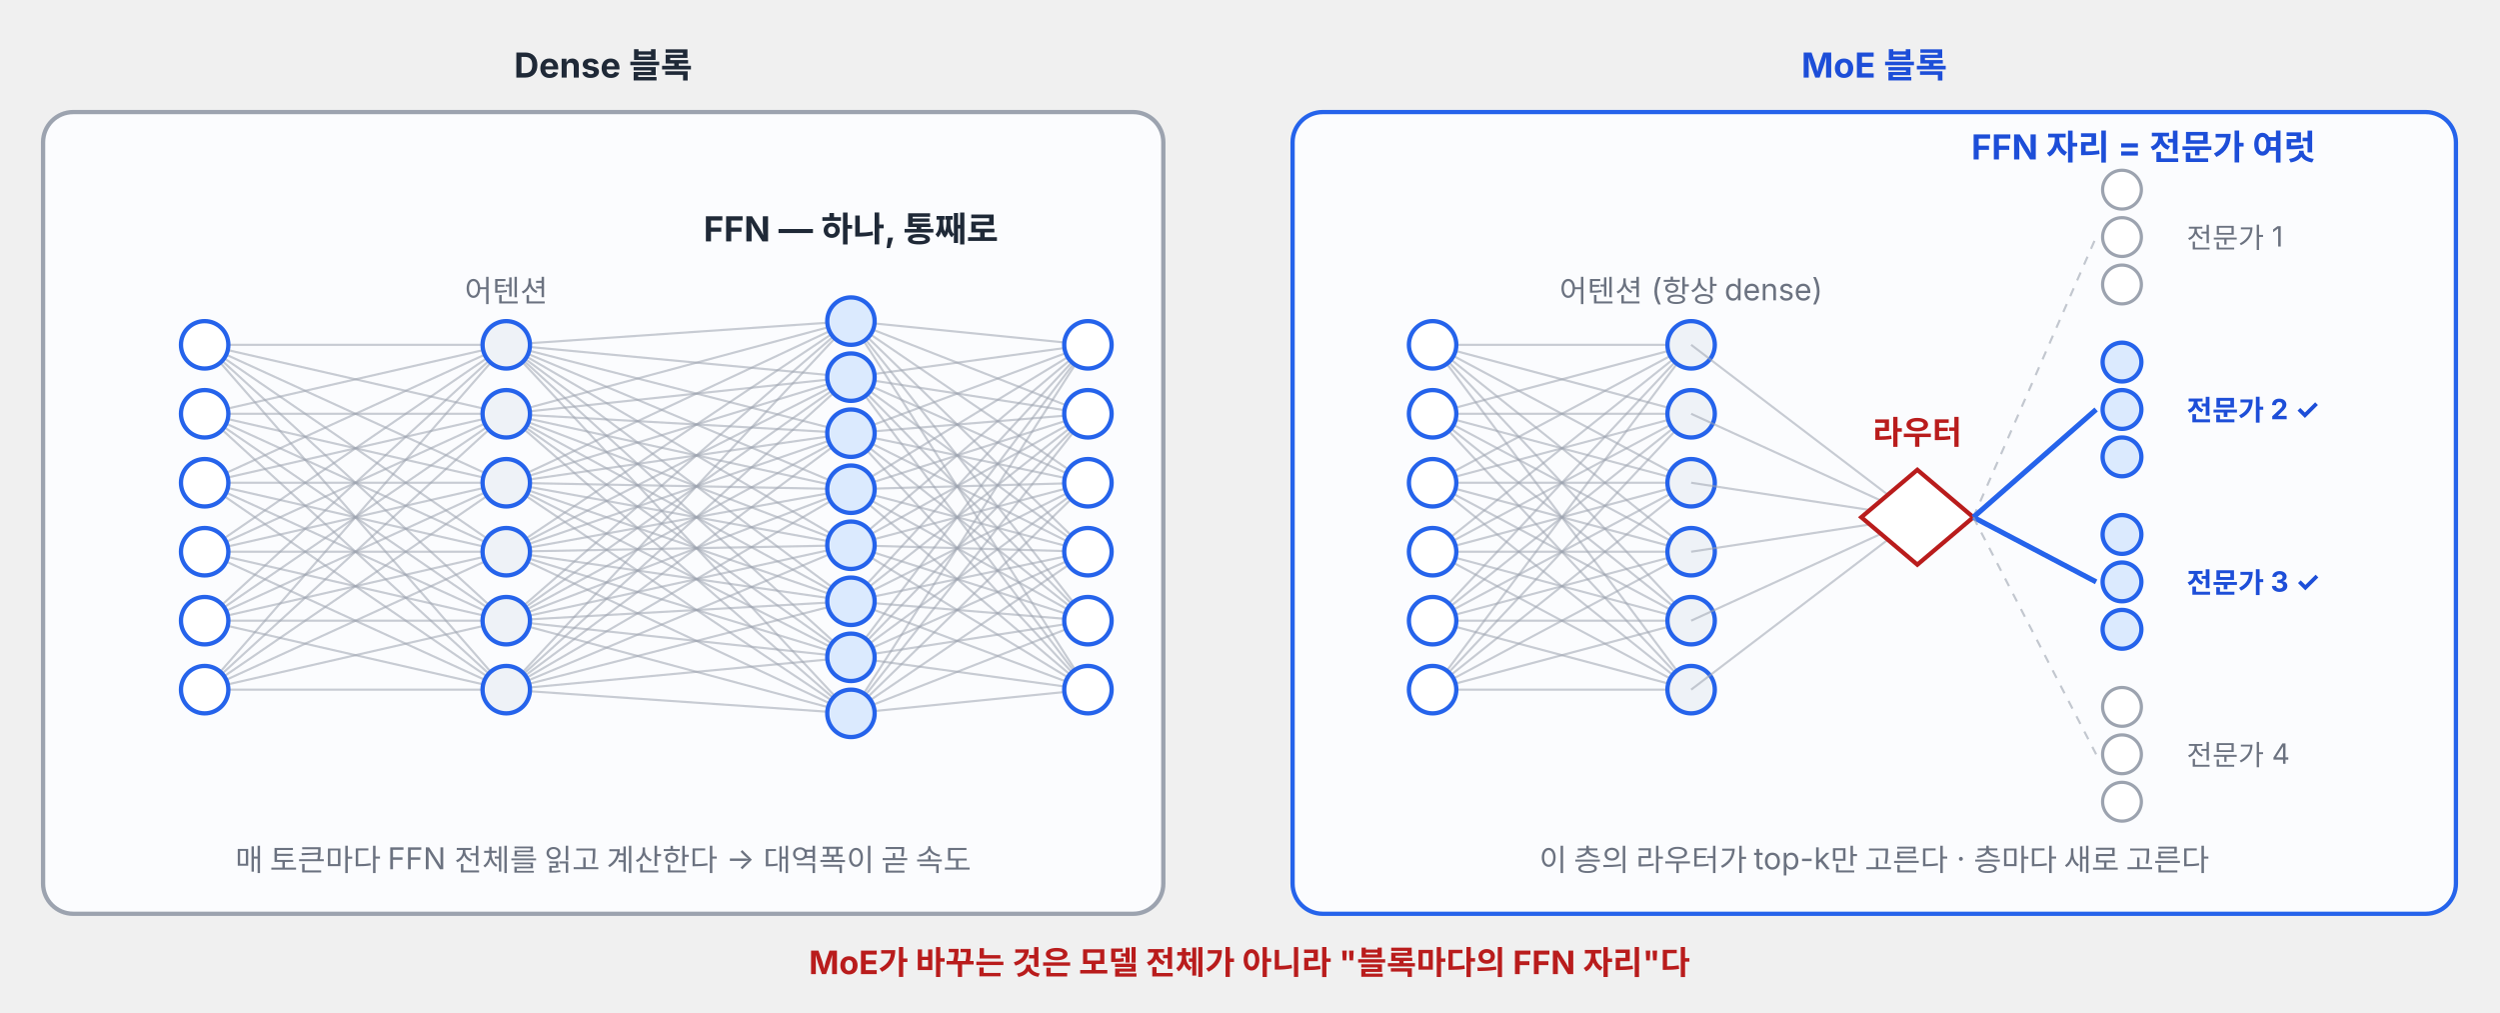
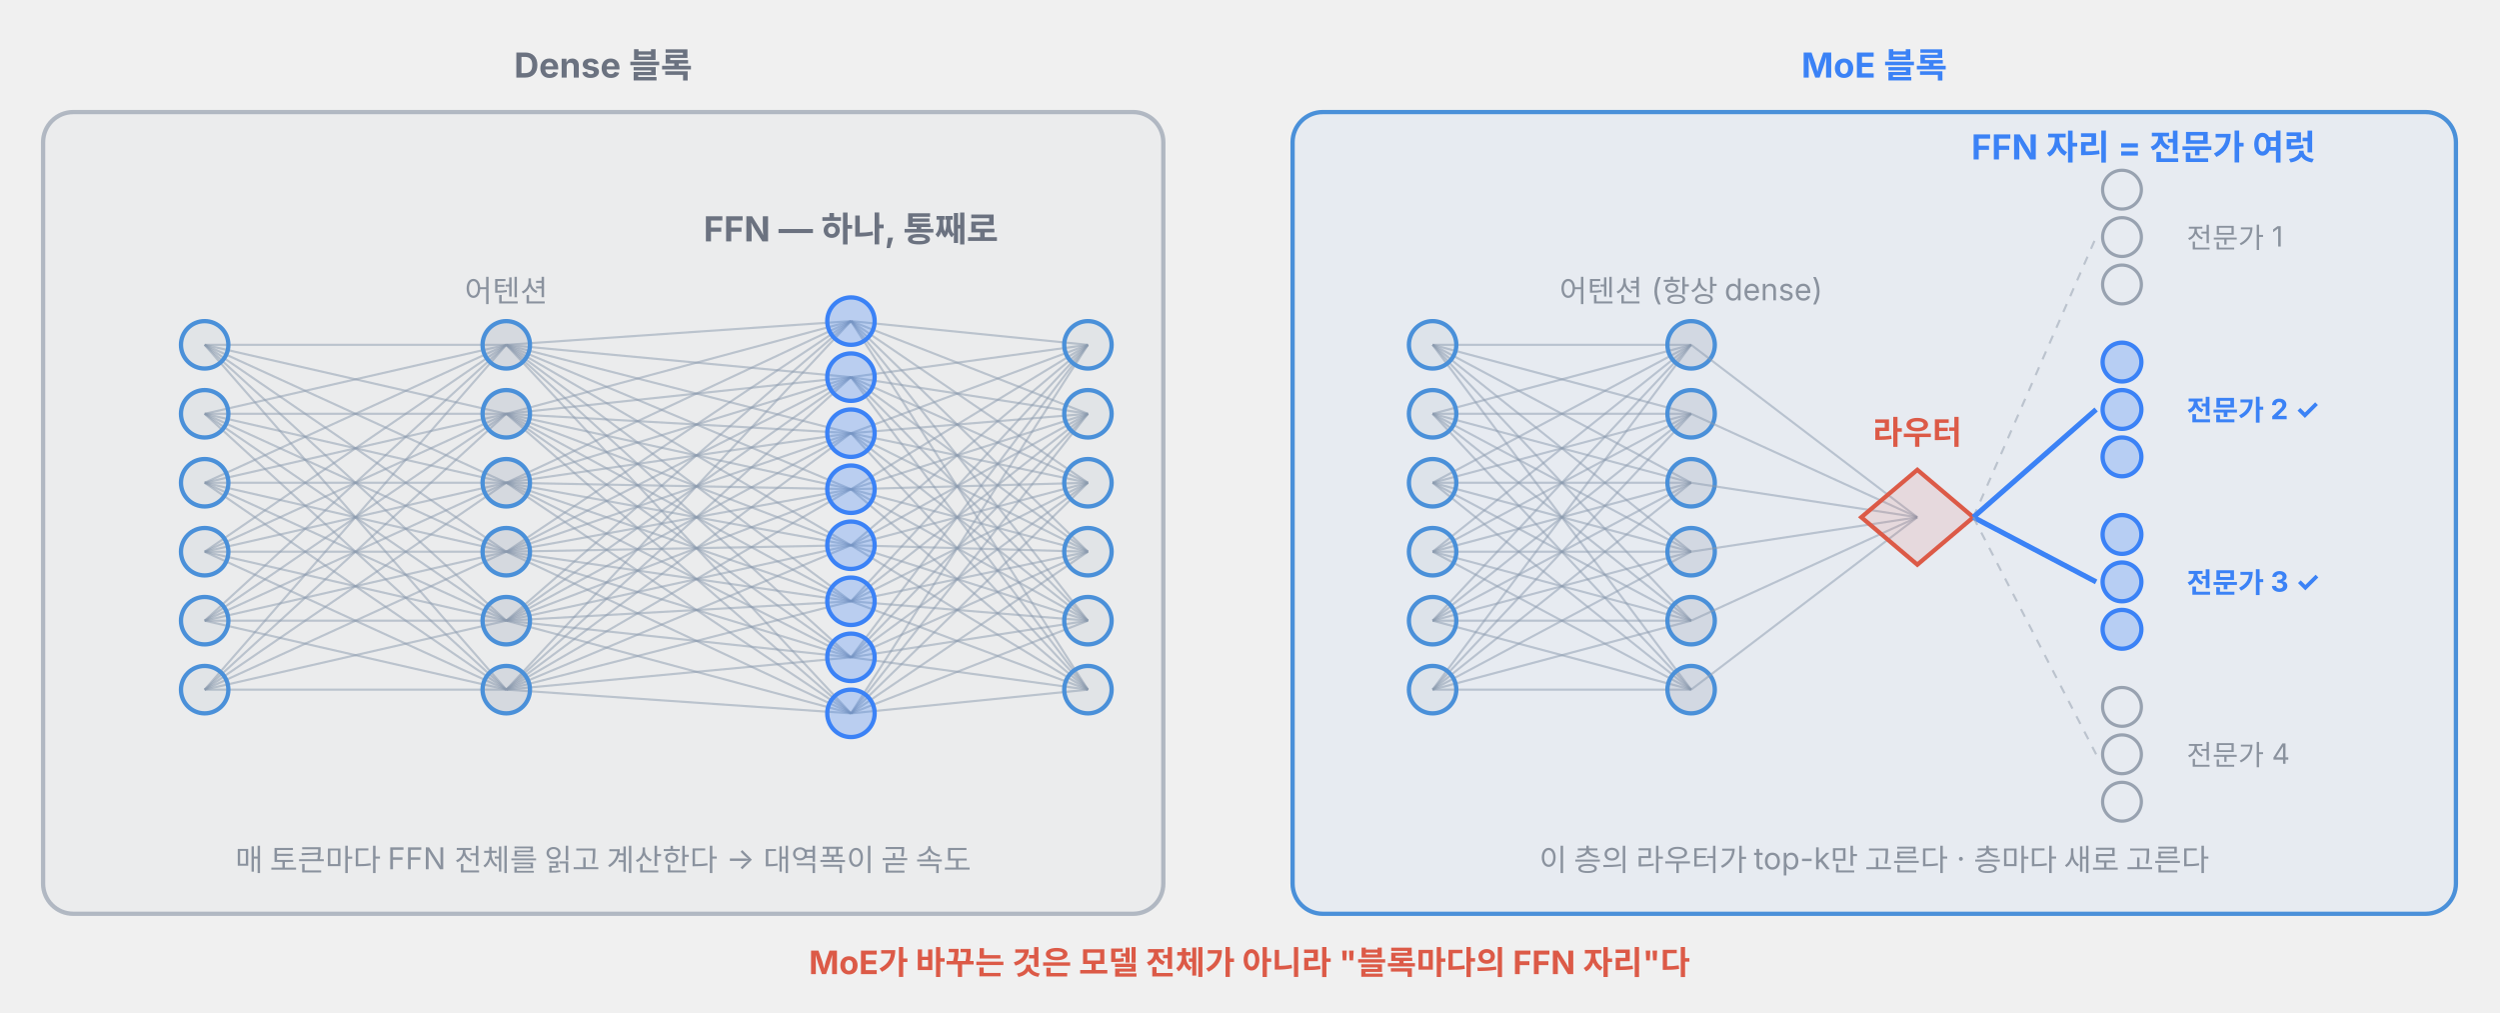
<svg xmlns="http://www.w3.org/2000/svg" viewBox="0 0 1160 470" width="1160" height="470" role="img" aria-label="LLM 층 구조 도해">
  <style>
-     :root { color-scheme: light dark; }
    text   { font-family: system-ui,-apple-system,'Apple SD Gothic Neo','Noto Sans KR',sans-serif; }
-     .lbl   { fill: #1f2937; font-size: 15px; text-anchor: middle; }
-     .lblb  { fill: #1f2937; font-size: 16px; font-weight: 700; text-anchor: middle; }
-     .mut   { fill: #6b7280; font-size: 14px; text-anchor: middle; }
-     .accent{ fill: #1d4ed8; font-size: 16px; font-weight: 700; text-anchor: middle; }
-     .warn  { fill: #b91c1c; font-size: 15px; font-weight: 700; text-anchor: middle; }
-     .tag   { fill: #6b7280; font-size: 13px; }
-     .tagOn { fill: #1d4ed8; font-size: 13px; font-weight: 700; }
-     .node  { fill: #ffffff; stroke: #2563eb; stroke-width: 2; }
-     .nodeQ { fill: #eef2f7; stroke: #2563eb; stroke-width: 2; }
-     .nodeA { fill: #dbeafe; stroke: #2563eb; stroke-width: 2; }
-     .nodeOff { fill: #ffffff; stroke: #9ca3af; stroke-width: 1.5; }
-     .wire  { stroke: #9ca3af; stroke-width: 1; opacity: .55; }
-     .wireD { stroke: #9ca3af; stroke-width: 1; opacity: .4; stroke-dasharray: 4 4; }
-     .wireOn{ stroke: #2563eb; stroke-width: 2.4; }
-     .wireOff{ stroke: #9ca3af; stroke-width: 1; opacity: .6; stroke-dasharray: 4 4; }
-     .panel { fill: #f5f8fd; stroke: #bfd3ee; stroke-width: 2; }
-     .panel2{ fill: #fbfcfe; stroke: #9ca3af; stroke-width: 2; }
-     .panel3{ fill: #fbfcfe; stroke: #2563eb; stroke-width: 2; }
-     .router{ fill: #ffffff; stroke: #b91c1c; stroke-width: 2; }
-     .flow  { stroke: #b91c1c; stroke-width: 2; opacity: .85; fill: none; }
-     @media (prefers-color-scheme: dark) {
-       .lbl, .lblb { fill: #e5e7eb; }
-       .mut, .tag  { fill: #9ca3af; }
-       .accent, .tagOn { fill: #93c5fd; }
-       .warn  { fill: #fca5a5; }
-       .node  { fill: #111827; stroke: #60a5fa; }
-       .nodeQ { fill: #1f2937; stroke: #60a5fa; }
-       .nodeA { fill: #1e3a5f; stroke: #60a5fa; }
-       .nodeOff { fill: #111827; stroke: #6b7280; }
-       .wire, .wireD, .wireOff { stroke: #6b7280; }
-       .wireOn { stroke: #60a5fa; }
-       .panel  { fill: #111a27; stroke: #334155; }
-       .panel2 { fill: #0f1620; stroke: #4b5563; }
-       .panel3 { fill: #0f1620; stroke: #60a5fa; }
-       .router { fill: #111827; stroke: #fca5a5; }
-       .flow   { stroke: #fca5a5; }
-     }
+     .lbl   { fill: #6b7280; font-size: 15px; text-anchor: middle; }
+     .lblb  { fill: #6b7280; font-size: 16px; font-weight: 700; text-anchor: middle; }
+     .mut   { fill: #8a929e; font-size: 14px; text-anchor: middle; }
+     .accent{ fill: #3b82f6; font-size: 16px; font-weight: 700; text-anchor: middle; }
+     .warn  { fill: #dc5a47; font-size: 15px; font-weight: 700; text-anchor: middle; }
+     .tag   { fill: #8a929e; font-size: 13px; }
+     .tagOn { fill: #3b82f6; font-size: 13px; font-weight: 700; }
+     .node  { fill: #8a99ad; fill-opacity: .10; stroke: #4a90d9; stroke-width: 2; }
+     .nodeQ { fill: #8a99ad; fill-opacity: .22; stroke: #4a90d9; stroke-width: 2; }
+     .nodeA { fill: #3b82f6; fill-opacity: .28; stroke: #3b82f6; stroke-width: 2; }
+     .nodeOff { fill: none; stroke: #98a2b0; stroke-width: 1.5; }
+     .wire  { stroke: #8a99ad; stroke-width: 1; opacity: .5; }
+     .wireD { stroke: #8a99ad; stroke-width: 1; opacity: .38; stroke-dasharray: 4 4; }
+     .wireOn{ stroke: #3b82f6; stroke-width: 2.4; }
+     .wireOff{ stroke: #98a2b0; stroke-width: 1; opacity: .55; stroke-dasharray: 4 4; }
+     .panel { fill: #8a99ad; fill-opacity: .09; stroke: #8a99ad; stroke-opacity: .5; stroke-width: 2; }
+     .panel2{ fill: #8a99ad; fill-opacity: .05; stroke: #98a2b0; stroke-opacity: .7; stroke-width: 2; }
+     .panel3{ fill: #3b82f6; fill-opacity: .05; stroke: #4a90d9; stroke-width: 2; }
+     .router{ fill: #dc5a47; fill-opacity: .12; stroke: #dc5a47; stroke-width: 2; }
+     .flow  { stroke: #dc5a47; stroke-width: 2; opacity: .85; fill: none; }
</style>
  <rect x="20" y="52" width="520" height="372" rx="14" class="panel2" />
  <text x="280" y="36" class="lblb">Dense 블록</text>
  <text x="280" y="404" class="mut">매 토큰마다 FFN 전체를 읽고 계산한다 → 대역폭이 곧 속도</text>
  <line x1="95" y1="160.0" x2="235" y2="160.0" class="wire" />
  <line x1="95" y1="160.0" x2="235" y2="192.0" class="wire" />
  <line x1="95" y1="160.0" x2="235" y2="224.0" class="wire" />
  <line x1="95" y1="160.0" x2="235" y2="256.0" class="wire" />
  <line x1="95" y1="160.0" x2="235" y2="288.0" class="wire" />
  <line x1="95" y1="160.0" x2="235" y2="320.0" class="wire" />
  <line x1="95" y1="192.0" x2="235" y2="160.0" class="wire" />
  <line x1="95" y1="192.0" x2="235" y2="192.0" class="wire" />
  <line x1="95" y1="192.0" x2="235" y2="224.0" class="wire" />
  <line x1="95" y1="192.0" x2="235" y2="256.0" class="wire" />
  <line x1="95" y1="192.0" x2="235" y2="288.0" class="wire" />
  <line x1="95" y1="192.0" x2="235" y2="320.0" class="wire" />
  <line x1="95" y1="224.0" x2="235" y2="160.0" class="wire" />
  <line x1="95" y1="224.0" x2="235" y2="192.0" class="wire" />
  <line x1="95" y1="224.0" x2="235" y2="224.0" class="wire" />
  <line x1="95" y1="224.0" x2="235" y2="256.0" class="wire" />
  <line x1="95" y1="224.0" x2="235" y2="288.0" class="wire" />
  <line x1="95" y1="224.0" x2="235" y2="320.0" class="wire" />
  <line x1="95" y1="256.0" x2="235" y2="160.0" class="wire" />
  <line x1="95" y1="256.0" x2="235" y2="192.0" class="wire" />
  <line x1="95" y1="256.0" x2="235" y2="224.0" class="wire" />
  <line x1="95" y1="256.0" x2="235" y2="256.0" class="wire" />
  <line x1="95" y1="256.0" x2="235" y2="288.0" class="wire" />
  <line x1="95" y1="256.0" x2="235" y2="320.0" class="wire" />
  <line x1="95" y1="288.0" x2="235" y2="160.0" class="wire" />
  <line x1="95" y1="288.0" x2="235" y2="192.0" class="wire" />
  <line x1="95" y1="288.0" x2="235" y2="224.0" class="wire" />
  <line x1="95" y1="288.0" x2="235" y2="256.0" class="wire" />
  <line x1="95" y1="288.0" x2="235" y2="288.0" class="wire" />
  <line x1="95" y1="288.0" x2="235" y2="320.0" class="wire" />
  <line x1="95" y1="320.0" x2="235" y2="160.0" class="wire" />
  <line x1="95" y1="320.0" x2="235" y2="192.0" class="wire" />
  <line x1="95" y1="320.0" x2="235" y2="224.0" class="wire" />
  <line x1="95" y1="320.0" x2="235" y2="256.0" class="wire" />
  <line x1="95" y1="320.0" x2="235" y2="288.0" class="wire" />
  <line x1="95" y1="320.0" x2="235" y2="320.0" class="wire" />
  <line x1="235" y1="160.0" x2="395" y2="149.0" class="wire" />
  <line x1="235" y1="160.0" x2="395" y2="175.0" class="wire" />
  <line x1="235" y1="160.0" x2="395" y2="201.0" class="wire" />
  <line x1="235" y1="160.0" x2="395" y2="227.0" class="wire" />
  <line x1="235" y1="160.0" x2="395" y2="253.0" class="wire" />
  <line x1="235" y1="160.0" x2="395" y2="279.0" class="wire" />
  <line x1="235" y1="160.0" x2="395" y2="305.0" class="wire" />
  <line x1="235" y1="160.0" x2="395" y2="331.0" class="wire" />
  <line x1="235" y1="192.0" x2="395" y2="149.0" class="wire" />
  <line x1="235" y1="192.0" x2="395" y2="175.0" class="wire" />
  <line x1="235" y1="192.0" x2="395" y2="201.0" class="wire" />
  <line x1="235" y1="192.0" x2="395" y2="227.0" class="wire" />
  <line x1="235" y1="192.0" x2="395" y2="253.0" class="wire" />
  <line x1="235" y1="192.0" x2="395" y2="279.0" class="wire" />
  <line x1="235" y1="192.0" x2="395" y2="305.0" class="wire" />
  <line x1="235" y1="192.0" x2="395" y2="331.0" class="wire" />
  <line x1="235" y1="224.0" x2="395" y2="149.0" class="wire" />
  <line x1="235" y1="224.0" x2="395" y2="175.0" class="wire" />
  <line x1="235" y1="224.0" x2="395" y2="201.0" class="wire" />
  <line x1="235" y1="224.0" x2="395" y2="227.0" class="wire" />
  <line x1="235" y1="224.0" x2="395" y2="253.0" class="wire" />
  <line x1="235" y1="224.0" x2="395" y2="279.0" class="wire" />
  <line x1="235" y1="224.0" x2="395" y2="305.0" class="wire" />
  <line x1="235" y1="224.0" x2="395" y2="331.0" class="wire" />
  <line x1="235" y1="256.0" x2="395" y2="149.0" class="wire" />
  <line x1="235" y1="256.0" x2="395" y2="175.0" class="wire" />
  <line x1="235" y1="256.0" x2="395" y2="201.0" class="wire" />
  <line x1="235" y1="256.0" x2="395" y2="227.0" class="wire" />
  <line x1="235" y1="256.0" x2="395" y2="253.0" class="wire" />
  <line x1="235" y1="256.0" x2="395" y2="279.0" class="wire" />
  <line x1="235" y1="256.0" x2="395" y2="305.0" class="wire" />
  <line x1="235" y1="256.0" x2="395" y2="331.0" class="wire" />
  <line x1="235" y1="288.0" x2="395" y2="149.0" class="wire" />
  <line x1="235" y1="288.0" x2="395" y2="175.0" class="wire" />
  <line x1="235" y1="288.0" x2="395" y2="201.0" class="wire" />
  <line x1="235" y1="288.0" x2="395" y2="227.0" class="wire" />
  <line x1="235" y1="288.0" x2="395" y2="253.0" class="wire" />
  <line x1="235" y1="288.0" x2="395" y2="279.0" class="wire" />
  <line x1="235" y1="288.0" x2="395" y2="305.0" class="wire" />
  <line x1="235" y1="288.0" x2="395" y2="331.0" class="wire" />
  <line x1="235" y1="320.0" x2="395" y2="149.0" class="wire" />
  <line x1="235" y1="320.0" x2="395" y2="175.0" class="wire" />
  <line x1="235" y1="320.0" x2="395" y2="201.0" class="wire" />
  <line x1="235" y1="320.0" x2="395" y2="227.0" class="wire" />
  <line x1="235" y1="320.0" x2="395" y2="253.0" class="wire" />
  <line x1="235" y1="320.0" x2="395" y2="279.0" class="wire" />
  <line x1="235" y1="320.0" x2="395" y2="305.0" class="wire" />
  <line x1="235" y1="320.0" x2="395" y2="331.0" class="wire" />
  <line x1="395" y1="149.0" x2="505" y2="160.0" class="wire" />
  <line x1="395" y1="149.0" x2="505" y2="192.0" class="wire" />
  <line x1="395" y1="149.0" x2="505" y2="224.0" class="wire" />
  <line x1="395" y1="149.0" x2="505" y2="256.0" class="wire" />
  <line x1="395" y1="149.0" x2="505" y2="288.0" class="wire" />
  <line x1="395" y1="149.0" x2="505" y2="320.0" class="wire" />
  <line x1="395" y1="175.0" x2="505" y2="160.0" class="wire" />
  <line x1="395" y1="175.0" x2="505" y2="192.0" class="wire" />
  <line x1="395" y1="175.0" x2="505" y2="224.0" class="wire" />
  <line x1="395" y1="175.0" x2="505" y2="256.0" class="wire" />
  <line x1="395" y1="175.0" x2="505" y2="288.0" class="wire" />
  <line x1="395" y1="175.0" x2="505" y2="320.0" class="wire" />
  <line x1="395" y1="201.0" x2="505" y2="160.0" class="wire" />
  <line x1="395" y1="201.0" x2="505" y2="192.0" class="wire" />
  <line x1="395" y1="201.0" x2="505" y2="224.0" class="wire" />
  <line x1="395" y1="201.0" x2="505" y2="256.0" class="wire" />
  <line x1="395" y1="201.0" x2="505" y2="288.0" class="wire" />
  <line x1="395" y1="201.0" x2="505" y2="320.0" class="wire" />
  <line x1="395" y1="227.0" x2="505" y2="160.0" class="wire" />
  <line x1="395" y1="227.0" x2="505" y2="192.0" class="wire" />
  <line x1="395" y1="227.0" x2="505" y2="224.0" class="wire" />
  <line x1="395" y1="227.0" x2="505" y2="256.0" class="wire" />
  <line x1="395" y1="227.0" x2="505" y2="288.0" class="wire" />
  <line x1="395" y1="227.0" x2="505" y2="320.0" class="wire" />
  <line x1="395" y1="253.0" x2="505" y2="160.0" class="wire" />
  <line x1="395" y1="253.0" x2="505" y2="192.0" class="wire" />
  <line x1="395" y1="253.0" x2="505" y2="224.0" class="wire" />
  <line x1="395" y1="253.0" x2="505" y2="256.0" class="wire" />
  <line x1="395" y1="253.0" x2="505" y2="288.0" class="wire" />
  <line x1="395" y1="253.0" x2="505" y2="320.0" class="wire" />
  <line x1="395" y1="279.0" x2="505" y2="160.0" class="wire" />
  <line x1="395" y1="279.0" x2="505" y2="192.0" class="wire" />
  <line x1="395" y1="279.0" x2="505" y2="224.0" class="wire" />
  <line x1="395" y1="279.0" x2="505" y2="256.0" class="wire" />
  <line x1="395" y1="279.0" x2="505" y2="288.0" class="wire" />
  <line x1="395" y1="279.0" x2="505" y2="320.0" class="wire" />
  <line x1="395" y1="305.0" x2="505" y2="160.0" class="wire" />
  <line x1="395" y1="305.0" x2="505" y2="192.0" class="wire" />
  <line x1="395" y1="305.0" x2="505" y2="224.0" class="wire" />
  <line x1="395" y1="305.0" x2="505" y2="256.0" class="wire" />
  <line x1="395" y1="305.0" x2="505" y2="288.0" class="wire" />
  <line x1="395" y1="305.0" x2="505" y2="320.0" class="wire" />
  <line x1="395" y1="331.0" x2="505" y2="160.0" class="wire" />
  <line x1="395" y1="331.0" x2="505" y2="192.0" class="wire" />
  <line x1="395" y1="331.0" x2="505" y2="224.0" class="wire" />
  <line x1="395" y1="331.0" x2="505" y2="256.0" class="wire" />
  <line x1="395" y1="331.0" x2="505" y2="288.0" class="wire" />
  <line x1="395" y1="331.0" x2="505" y2="320.0" class="wire" />
  <circle cx="95" cy="160.0" r="11" class="node" />
  <circle cx="95" cy="192.0" r="11" class="node" />
  <circle cx="95" cy="224.0" r="11" class="node" />
  <circle cx="95" cy="256.0" r="11" class="node" />
  <circle cx="95" cy="288.0" r="11" class="node" />
  <circle cx="95" cy="320.0" r="11" class="node" />
  <circle cx="235" cy="160.0" r="11" class="nodeQ" />
  <circle cx="235" cy="192.0" r="11" class="nodeQ" />
  <circle cx="235" cy="224.0" r="11" class="nodeQ" />
  <circle cx="235" cy="256.0" r="11" class="nodeQ" />
  <circle cx="235" cy="288.0" r="11" class="nodeQ" />
  <circle cx="235" cy="320.0" r="11" class="nodeQ" />
  <circle cx="395" cy="149.0" r="11" class="nodeA" />
  <circle cx="395" cy="175.0" r="11" class="nodeA" />
  <circle cx="395" cy="201.0" r="11" class="nodeA" />
  <circle cx="395" cy="227.0" r="11" class="nodeA" />
  <circle cx="395" cy="253.0" r="11" class="nodeA" />
  <circle cx="395" cy="279.0" r="11" class="nodeA" />
  <circle cx="395" cy="305.0" r="11" class="nodeA" />
  <circle cx="395" cy="331.0" r="11" class="nodeA" />
  <circle cx="505" cy="160.0" r="11" class="node" />
  <circle cx="505" cy="192.0" r="11" class="node" />
  <circle cx="505" cy="224.0" r="11" class="node" />
  <circle cx="505" cy="256.0" r="11" class="node" />
  <circle cx="505" cy="288.0" r="11" class="node" />
  <circle cx="505" cy="320.0" r="11" class="node" />
  <text x="235" y="140" class="mut">어텐션</text>
  <text x="395" y="112" class="lblb" font-size="15">FFN — 하나, 통째로</text>
  <rect x="600" y="52" width="540" height="372" rx="14" class="panel3" />
  <text x="870" y="36" class="accent">MoE 블록</text>
  <text x="870" y="404" class="mut">이 층의 라우터가 top-k만 고른다 · 층마다 새로 고른다</text>
  <line x1="665" y1="160.0" x2="785" y2="160.0" class="wire" />
  <line x1="665" y1="160.0" x2="785" y2="192.0" class="wire" />
  <line x1="665" y1="160.0" x2="785" y2="224.0" class="wire" />
  <line x1="665" y1="160.0" x2="785" y2="256.0" class="wire" />
  <line x1="665" y1="160.0" x2="785" y2="288.0" class="wire" />
  <line x1="665" y1="160.0" x2="785" y2="320.0" class="wire" />
  <line x1="665" y1="192.0" x2="785" y2="160.0" class="wire" />
  <line x1="665" y1="192.0" x2="785" y2="192.0" class="wire" />
  <line x1="665" y1="192.0" x2="785" y2="224.0" class="wire" />
  <line x1="665" y1="192.0" x2="785" y2="256.0" class="wire" />
  <line x1="665" y1="192.0" x2="785" y2="288.0" class="wire" />
  <line x1="665" y1="192.0" x2="785" y2="320.0" class="wire" />
  <line x1="665" y1="224.0" x2="785" y2="160.0" class="wire" />
  <line x1="665" y1="224.0" x2="785" y2="192.0" class="wire" />
  <line x1="665" y1="224.0" x2="785" y2="224.0" class="wire" />
  <line x1="665" y1="224.0" x2="785" y2="256.0" class="wire" />
  <line x1="665" y1="224.0" x2="785" y2="288.0" class="wire" />
  <line x1="665" y1="224.0" x2="785" y2="320.0" class="wire" />
  <line x1="665" y1="256.0" x2="785" y2="160.0" class="wire" />
  <line x1="665" y1="256.0" x2="785" y2="192.0" class="wire" />
  <line x1="665" y1="256.0" x2="785" y2="224.0" class="wire" />
  <line x1="665" y1="256.0" x2="785" y2="256.0" class="wire" />
  <line x1="665" y1="256.0" x2="785" y2="288.0" class="wire" />
  <line x1="665" y1="256.0" x2="785" y2="320.0" class="wire" />
  <line x1="665" y1="288.0" x2="785" y2="160.0" class="wire" />
  <line x1="665" y1="288.0" x2="785" y2="192.0" class="wire" />
  <line x1="665" y1="288.0" x2="785" y2="224.0" class="wire" />
  <line x1="665" y1="288.0" x2="785" y2="256.0" class="wire" />
  <line x1="665" y1="288.0" x2="785" y2="288.0" class="wire" />
  <line x1="665" y1="288.0" x2="785" y2="320.0" class="wire" />
  <line x1="665" y1="320.0" x2="785" y2="160.0" class="wire" />
  <line x1="665" y1="320.0" x2="785" y2="192.0" class="wire" />
  <line x1="665" y1="320.0" x2="785" y2="224.0" class="wire" />
  <line x1="665" y1="320.0" x2="785" y2="256.0" class="wire" />
  <line x1="665" y1="320.0" x2="785" y2="288.0" class="wire" />
  <line x1="665" y1="320.0" x2="785" y2="320.0" class="wire" />
  <circle cx="665" cy="160.0" r="11" class="node" />
  <circle cx="665" cy="192.0" r="11" class="node" />
  <circle cx="665" cy="224.0" r="11" class="node" />
  <circle cx="665" cy="256.0" r="11" class="node" />
  <circle cx="665" cy="288.0" r="11" class="node" />
  <circle cx="665" cy="320.0" r="11" class="node" />
  <circle cx="785" cy="160.0" r="11" class="nodeQ" />
  <circle cx="785" cy="192.0" r="11" class="nodeQ" />
  <circle cx="785" cy="224.0" r="11" class="nodeQ" />
  <circle cx="785" cy="256.0" r="11" class="nodeQ" />
  <circle cx="785" cy="288.0" r="11" class="nodeQ" />
  <circle cx="785" cy="320.0" r="11" class="nodeQ" />
  <text x="785" y="140" class="mut">어텐션 (항상 dense)</text>
  <line x1="785" y1="160.0" x2="890" y2="240.0" class="wire" />
  <line x1="785" y1="192.0" x2="890" y2="240.0" class="wire" />
  <line x1="785" y1="224.0" x2="890" y2="240.0" class="wire" />
  <line x1="785" y1="256.0" x2="890" y2="240.0" class="wire" />
  <line x1="785" y1="288.0" x2="890" y2="240.0" class="wire" />
  <line x1="785" y1="320.0" x2="890" y2="240.0" class="wire" />
  <path d="M 864 240 l 26 -22 l 26 22 l -26 22 z" class="router" />
  <text x="890" y="206" class="warn" font-size="13">라우터</text>
  <line x1="916" y1="240" x2="973" y2="110" class="wireOff" />
  <circle cx="985" cy="88.0" r="9" class="nodeOff" />
  <circle cx="985" cy="110.0" r="9" class="nodeOff" />
  <circle cx="985" cy="132.0" r="9" class="nodeOff" />
  <text x="1015" y="115" class="tag">전문가 1</text>
  <line x1="916" y1="240" x2="973" y2="190" class="wireOn" />
  <circle cx="985" cy="168.0" r="9" class="nodeA" />
  <circle cx="985" cy="190.0" r="9" class="nodeA" />
  <circle cx="985" cy="212.0" r="9" class="nodeA" />
  <text x="1015" y="195" class="tagOn">전문가 2 ✓</text>
  <line x1="916" y1="240" x2="973" y2="270" class="wireOn" />
  <circle cx="985" cy="248.0" r="9" class="nodeA" />
  <circle cx="985" cy="270.0" r="9" class="nodeA" />
  <circle cx="985" cy="292.0" r="9" class="nodeA" />
  <text x="1015" y="275" class="tagOn">전문가 3 ✓</text>
  <line x1="916" y1="240" x2="973" y2="350" class="wireOff" />
  <circle cx="985" cy="328.0" r="9" class="nodeOff" />
  <circle cx="985" cy="350.0" r="9" class="nodeOff" />
  <circle cx="985" cy="372.0" r="9" class="nodeOff" />
  <text x="1015" y="355" class="tag">전문가 4</text>
  <text x="995" y="74" class="accent" font-size="15">FFN 자리 = 전문가 여럿</text>
  <text x="580" y="452" class="warn" font-size="16">MoE가 바꾸는 것은 모델 전체가 아니라 "블록마다의 FFN 자리"다</text>
</svg>
